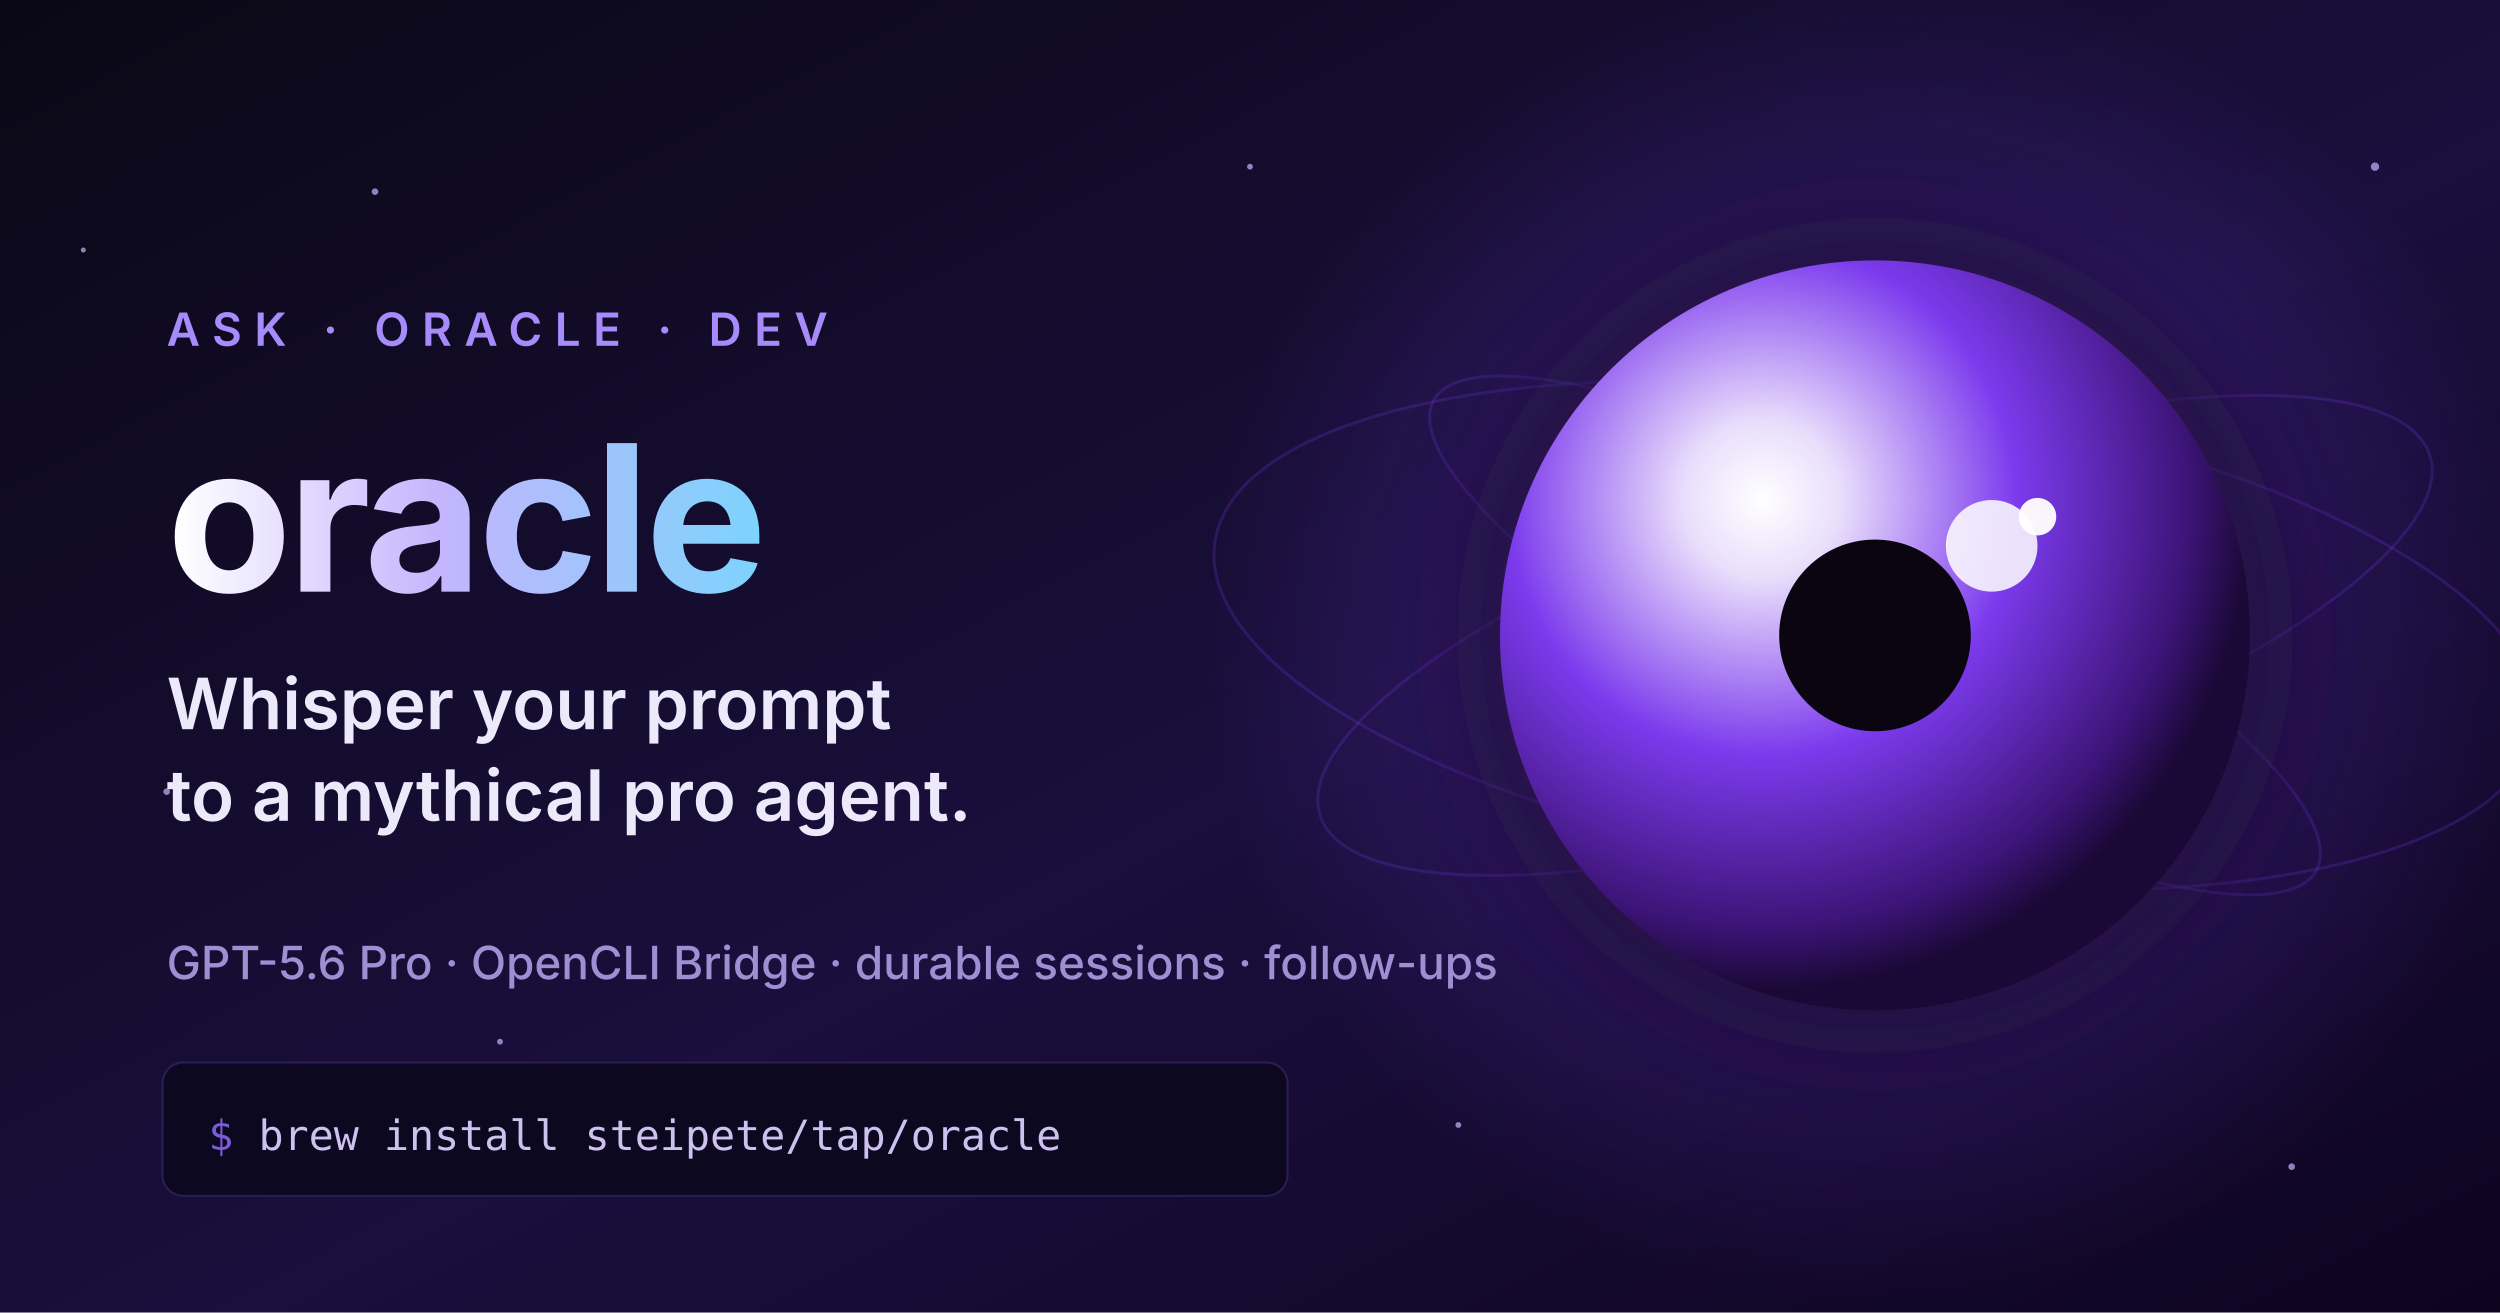
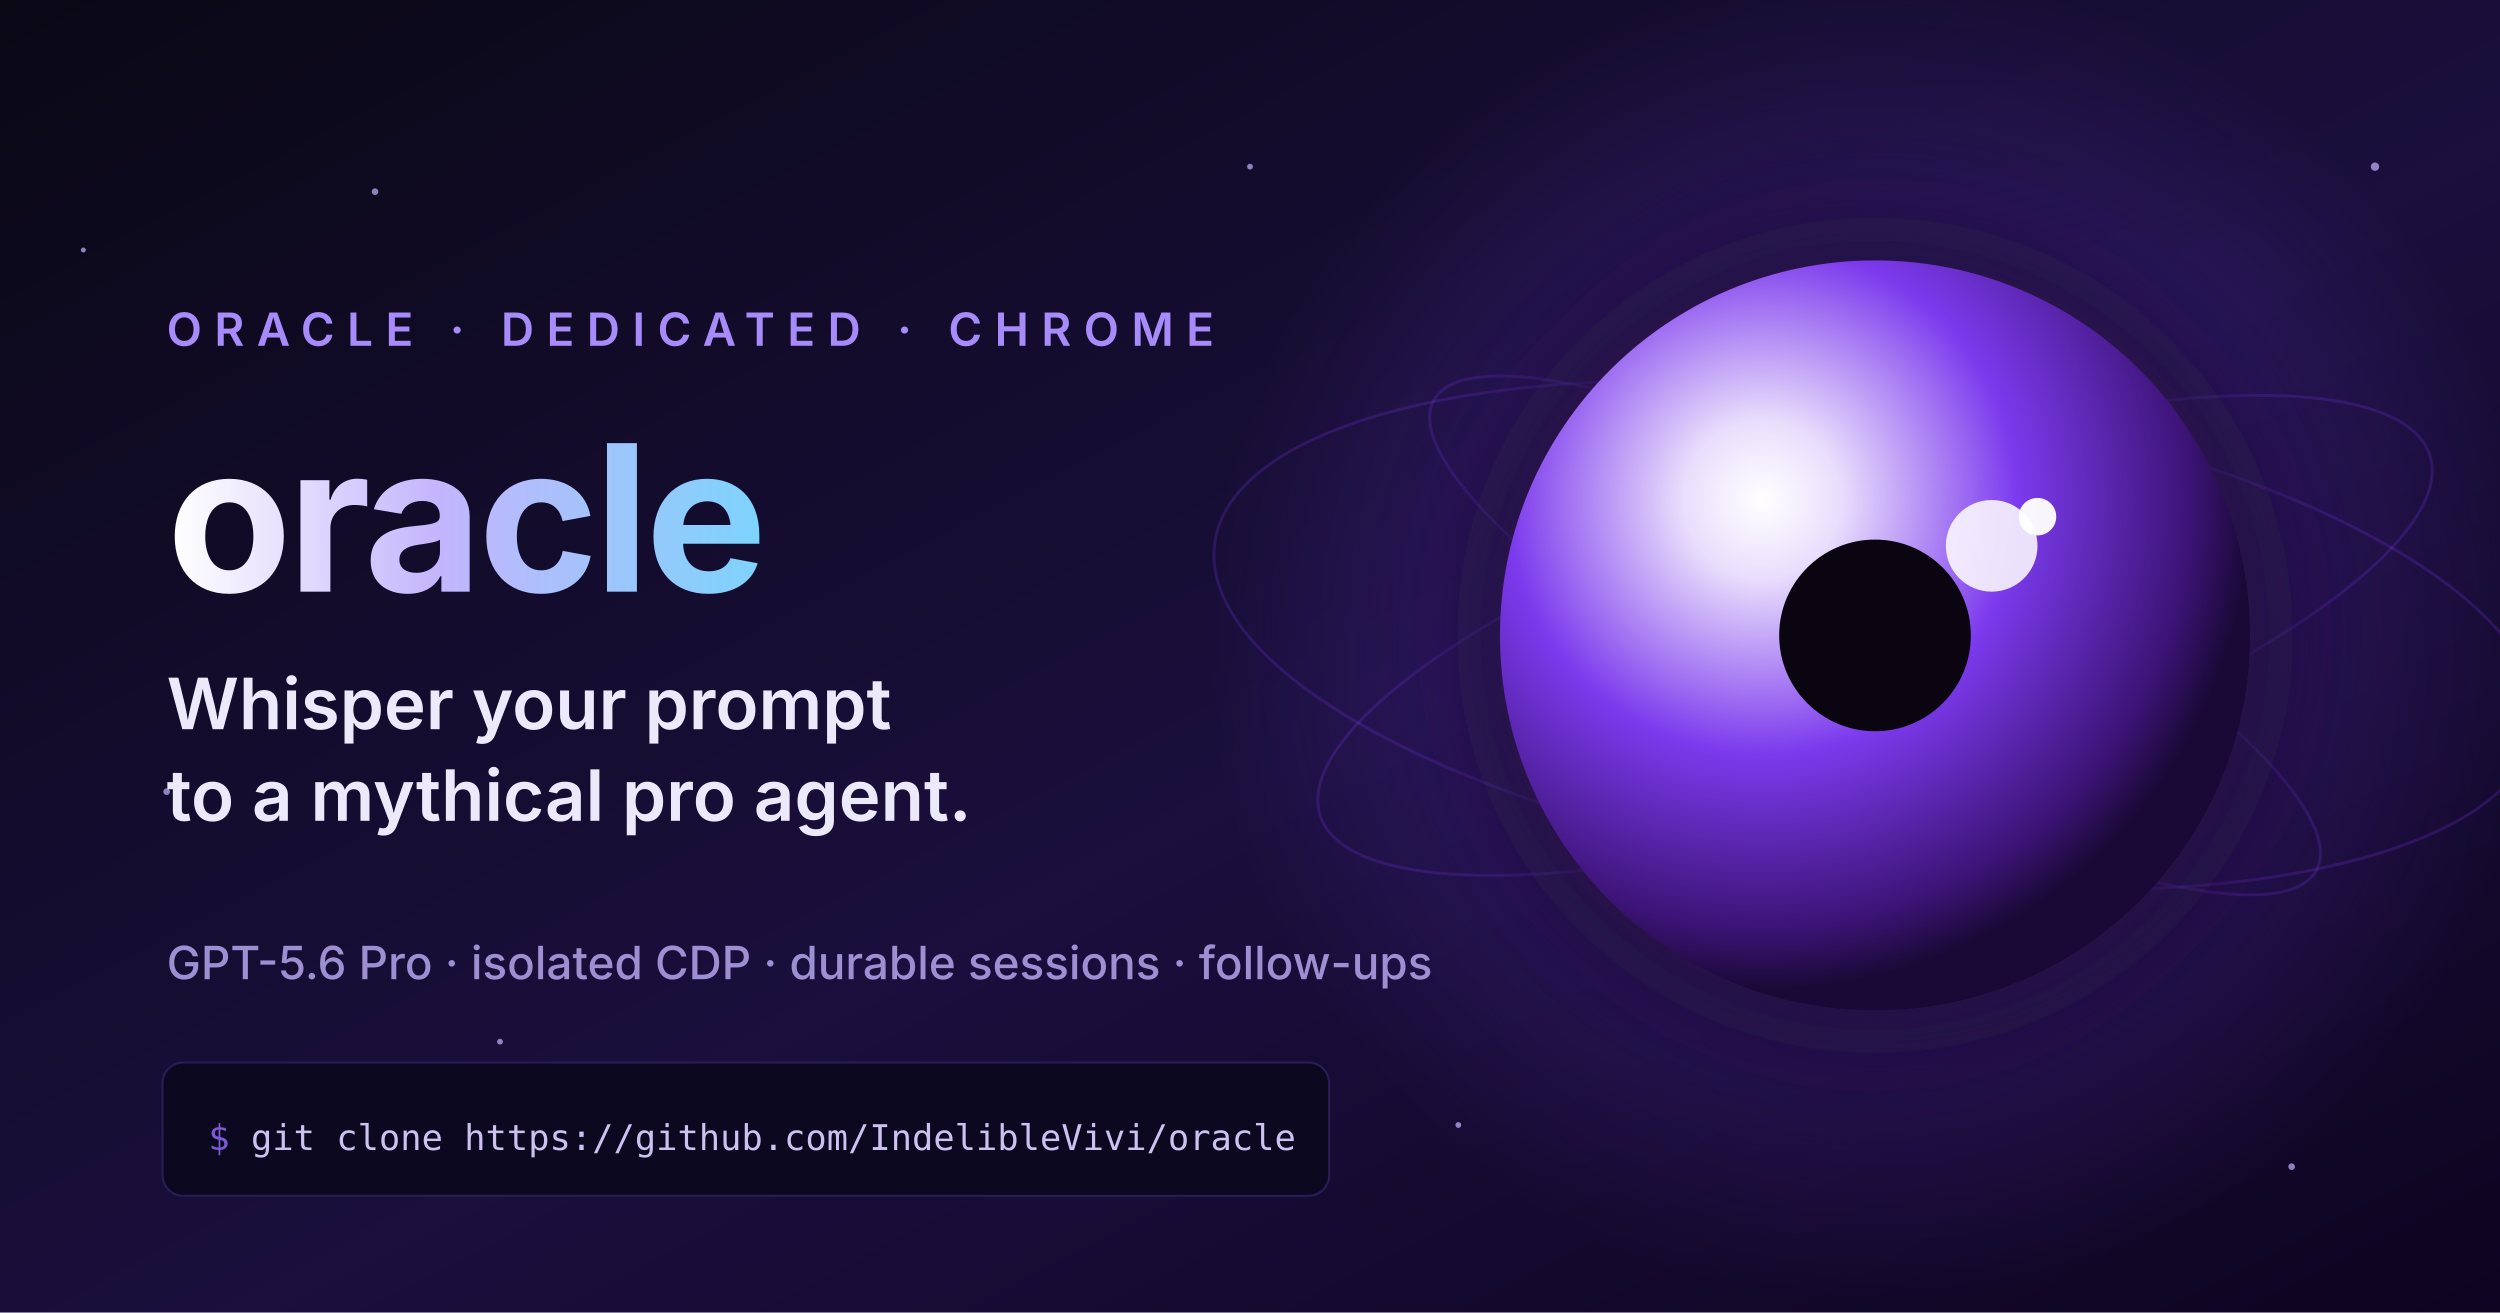
- <svg xmlns="http://www.w3.org/2000/svg" viewBox="0 0 1200 630" role="img" aria-label="Oracle — askoracle.sh">
+ <svg xmlns="http://www.w3.org/2000/svg" viewBox="0 0 1200 630" role="img" aria-label="Oracle × Dedicated Chrome">
  <defs>
    <linearGradient id="bg" x1="0" y1="0" x2="1" y2="1">
      <stop offset="0" stop-color="#0a0815" />
      <stop offset="0.55" stop-color="#1a0f3d" />
      <stop offset="1" stop-color="#0e0420" />
    </linearGradient>
    <radialGradient id="orb" cx="35%" cy="32%" r="65%">
      <stop offset="0" stop-color="#ffffff" />
      <stop offset="0.16" stop-color="#e9defc" />
      <stop offset="0.52" stop-color="#7c3aed" />
      <stop offset="0.88" stop-color="#3b1374" />
      <stop offset="1" stop-color="#1a0936" />
    </radialGradient>
    <radialGradient id="haze" cx="50%" cy="50%" r="50%">
      <stop offset="0" stop-color="#a78bfa" stop-opacity="0.55" />
      <stop offset="0.6" stop-color="#7c3aed" stop-opacity="0.18" />
      <stop offset="1" stop-color="#7c3aed" stop-opacity="0" />
    </radialGradient>
    <linearGradient id="text-grad" x1="0" y1="0" x2="1" y2="0">
      <stop offset="0" stop-color="#ffffff" />
      <stop offset="0.45" stop-color="#c4b5fd" />
      <stop offset="1" stop-color="#7dd3fc" />
    </linearGradient>
    <filter id="orb-shadow" x="-30%" y="-30%" width="160%" height="160%">
      <feGaussianBlur stdDeviation="22" />
    </filter>
  </defs>
  <rect width="1200" height="630" fill="url(#bg)" />
  <circle cx="900" cy="305" r="320" fill="url(#haze)" />
  <g stroke="#7c3aed" stroke-opacity="0.22" fill="none" stroke-width="1.4">
    <ellipse cx="900" cy="305" rx="280" ry="80" transform="rotate(-18 900 305)" />
    <ellipse cx="900" cy="305" rx="320" ry="115" transform="rotate(8 900 305)" />
    <ellipse cx="900" cy="305" rx="240" ry="60" transform="rotate(28 900 305)" />
  </g>
  <circle cx="900" cy="305" r="200" fill="#1a0936" filter="url(#orb-shadow)" opacity="0.6" />
  <circle cx="900" cy="305" r="180" fill="url(#orb)" />
  <circle cx="900" cy="305" r="46" fill="#0a0510" />
  <circle cx="956" cy="262" r="22" fill="#ffffff" opacity="0.85" />
  <circle cx="978" cy="248" r="9" fill="#ffffff" opacity="0.95" />
  <g fill="#c4b5fd" opacity="0.7">
    <circle cx="120" cy="540" r="2" />
    <circle cx="180" cy="92" r="1.6" />
    <circle cx="240" cy="500" r="1.4" />
    <circle cx="80" cy="380" r="1.6" />
    <circle cx="540" cy="540" r="2.2" />
    <circle cx="40" cy="120" r="1.2" />
    <circle cx="600" cy="80" r="1.4" />
    <circle cx="700" cy="540" r="1.4" />
    <circle cx="1140" cy="80" r="2" />
    <circle cx="1100" cy="560" r="1.6" />
  </g>
  <g font-family="Inter, ui-sans-serif, -apple-system, system-ui, sans-serif">
-     <text x="80" y="166" font-size="22" font-weight="600" fill="#a78bfa" letter-spacing="6">ASK · ORACLE · DEV</text>
+     <text x="80" y="166" font-size="22" font-weight="600" fill="#a78bfa" letter-spacing="6">ORACLE · DEDICATED · CHROME</text>
    <text x="80" y="284" font-size="98" font-weight="700" fill="url(#text-grad)" letter-spacing="-2">oracle</text>
    <text x="80" y="350" font-size="34" font-weight="600" fill="#ece9fb">Whisper your prompt</text>
    <text x="80" y="394" font-size="34" font-weight="600" fill="#ece9fb">to a mythical pro agent.</text>
-     <text x="80" y="470" font-size="22" font-weight="500" fill="#9d8fd1">GPT-5.6 Pro · OpenCLI Bridge · durable sessions · follow-ups</text>
-     <g font-family="JetBrains Mono, SF Mono, ui-monospace, monospace" font-size="20" fill="#cdc1f0">
-       <rect x="78" y="510" width="540" height="64" rx="10" fill="#0c0820" stroke="#2a1d56" />
+     <text x="80" y="470" font-size="22" font-weight="500" fill="#9d8fd1">GPT-5.6 Pro · isolated CDP · durable sessions · follow-ups</text>
+     <g font-family="JetBrains Mono, SF Mono, ui-monospace, monospace" font-size="17" fill="#cdc1f0">
+       <rect x="78" y="510" width="560" height="64" rx="10" fill="#0c0820" stroke="#2a1d56" />
      <text x="100" y="552">
-         <tspan fill="#7c5cd6">$</tspan> brew install steipete/tap/oracle</text>
+         <tspan fill="#7c5cd6">$</tspan> git clone https://github.com/IndelibleVivi/oracle</text>
    </g>
  </g>
</svg>
